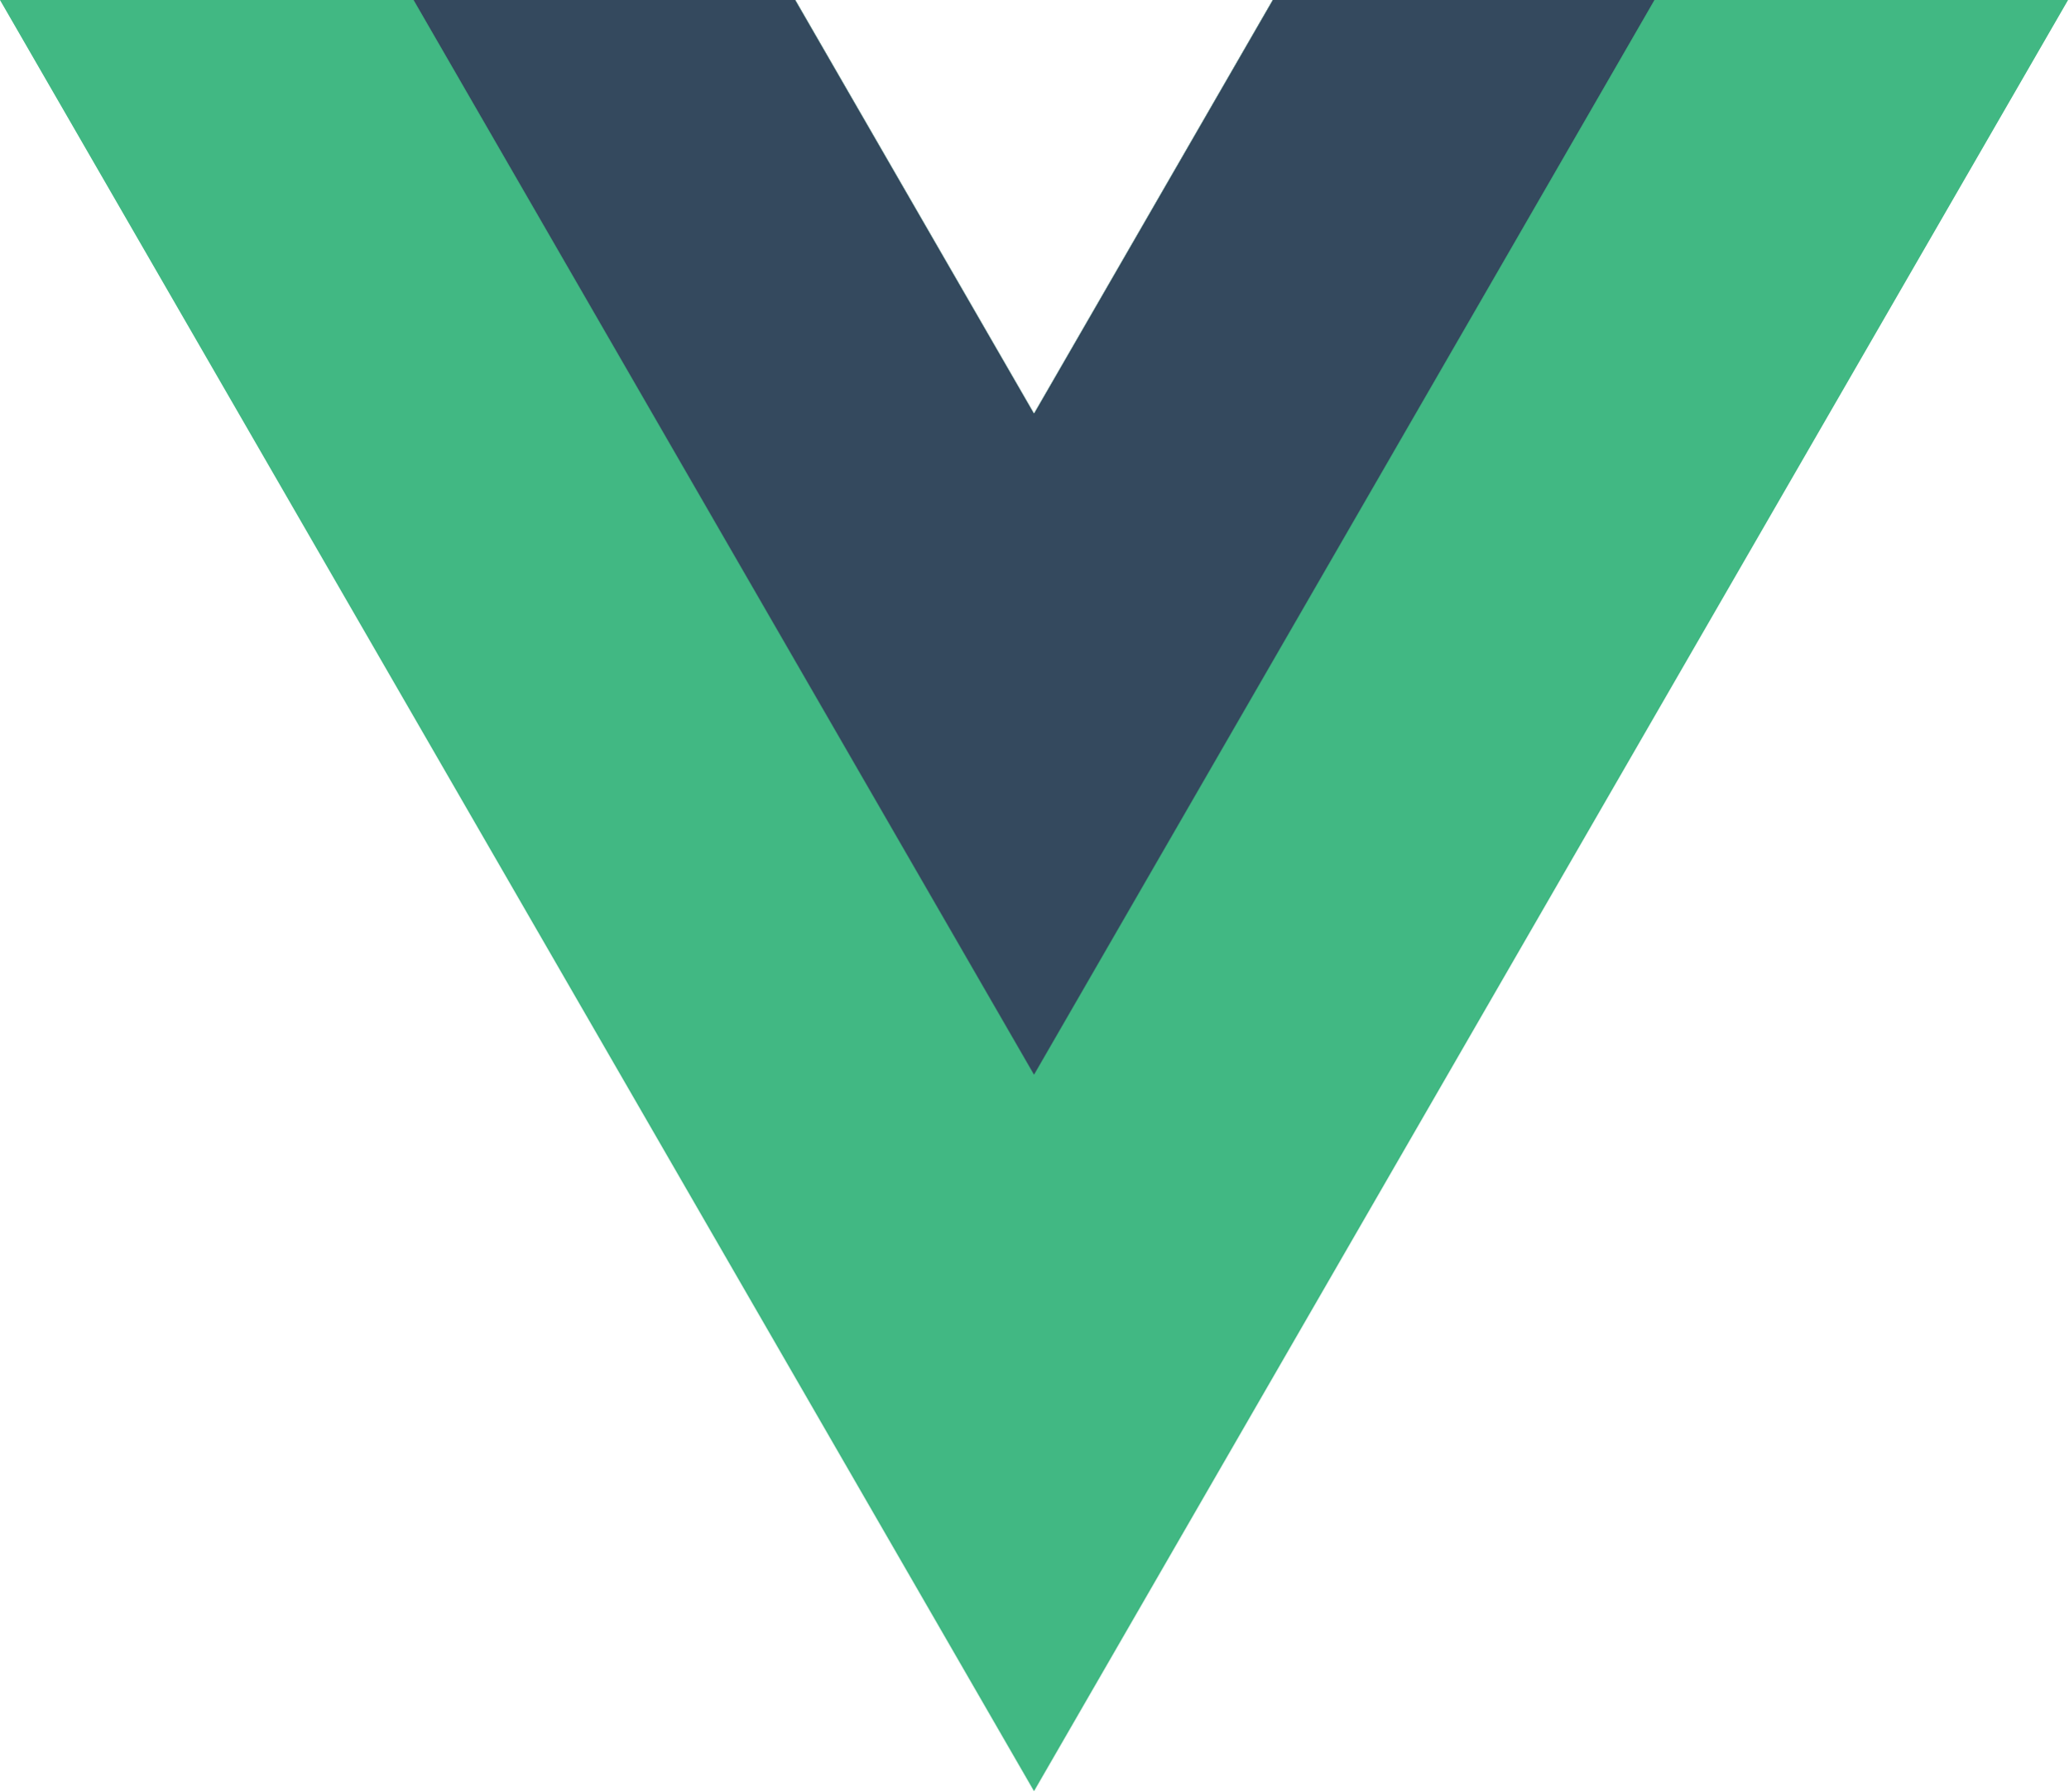
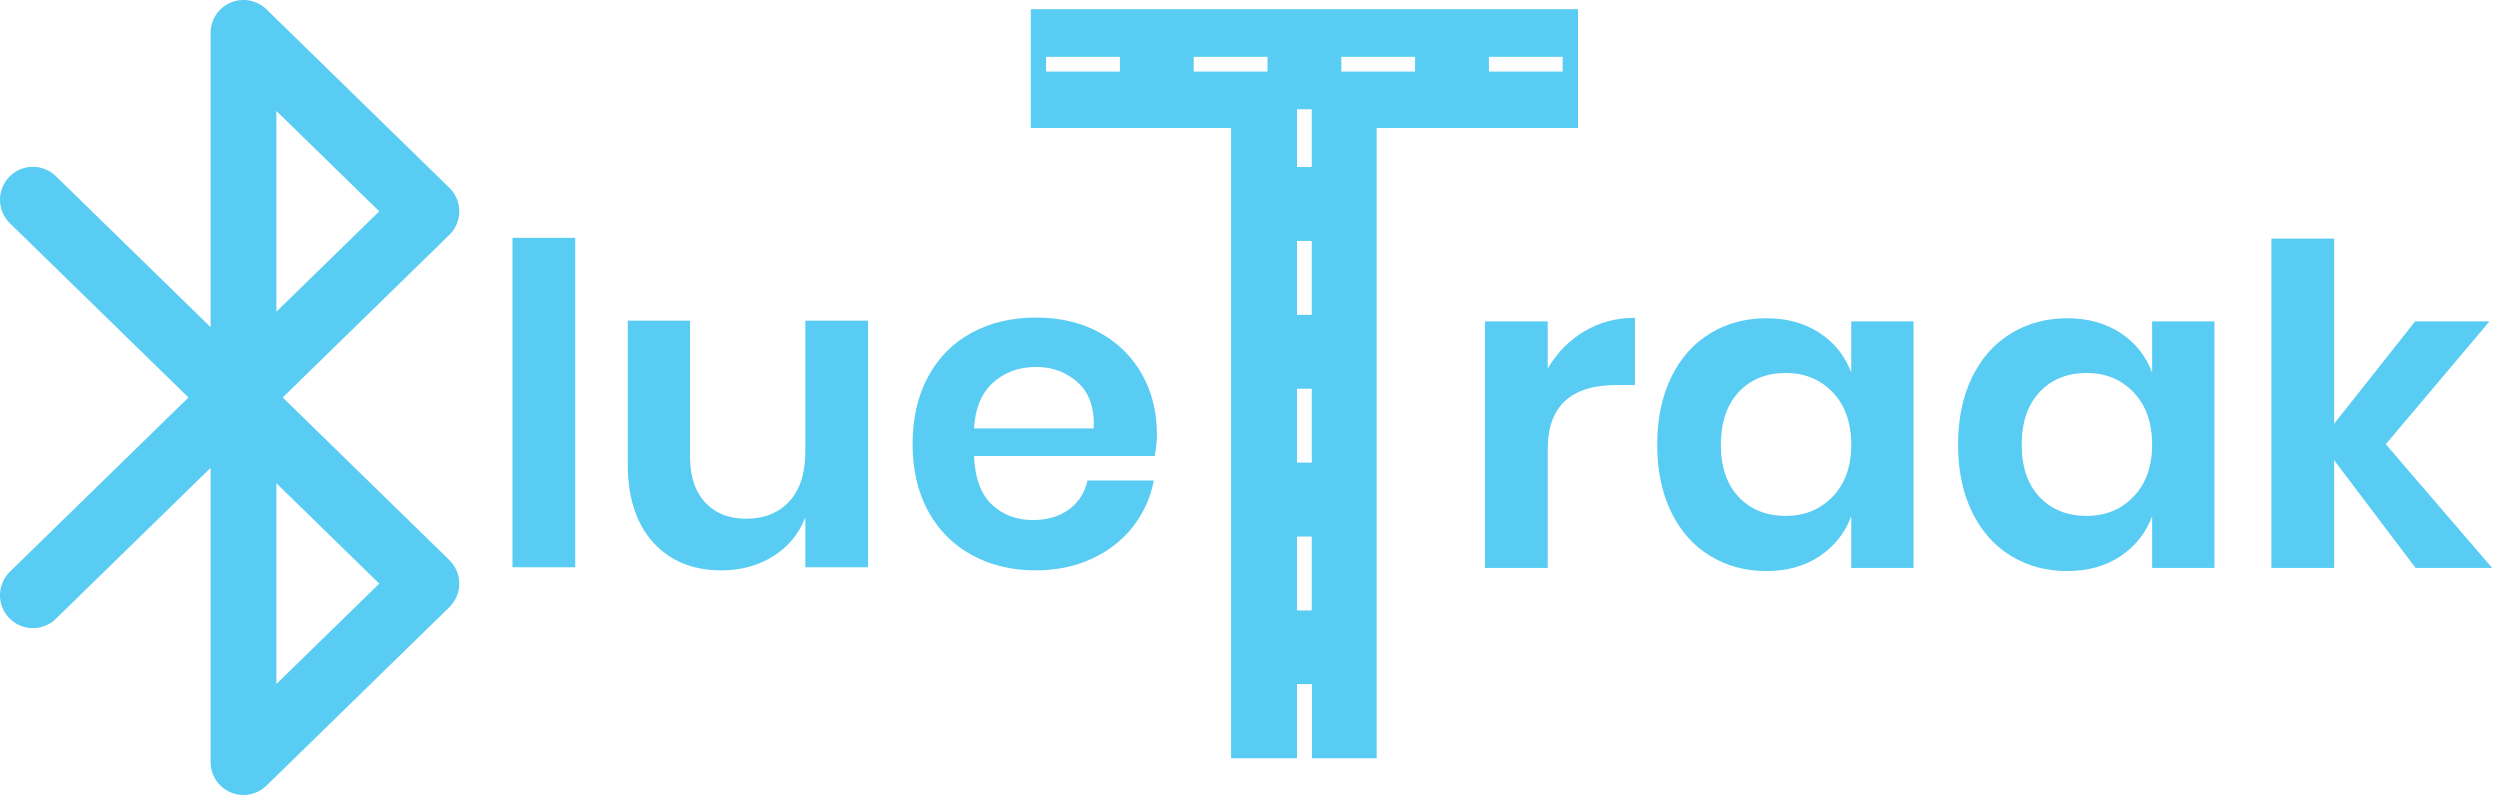
- <svg xmlns="http://www.w3.org/2000/svg" viewBox="0 0 261.76 226.69">
-   <path d="M161.096.001l-30.225 52.351L100.647.001H-.005l130.877 226.688L261.749.001z" fill="#41b883" />
-   <path d="M161.096.001l-30.225 52.351L100.647.001H52.346l78.526 136.01L209.398.001z" fill="#34495e" />
+ <svg xmlns="http://www.w3.org/2000/svg" width="239" height="76" viewBox="0 0 239 76" fill="none">
+   <path d="M147.962 35.234C148.841 33.731 150.004 32.546 151.451 31.681C152.898 30.816 154.514 30.383 156.301 30.383V36.808H154.557C150.16 36.808 147.962 38.851 147.962 42.935V54.296H141.963V30.724H147.962V35.234ZM168.853 30.426C170.839 30.426 172.541 30.894 173.959 31.83C175.377 32.766 176.384 34.028 176.98 35.617V30.724H182.937V54.296H176.98V49.36C176.384 50.949 175.377 52.218 173.959 53.168C172.541 54.118 170.839 54.593 168.853 54.593C166.868 54.593 165.081 54.111 163.492 53.147C161.904 52.182 160.663 50.785 159.769 48.956C158.876 47.126 158.429 44.978 158.429 42.51C158.429 40.042 158.876 37.893 159.769 36.064C160.663 34.234 161.904 32.837 163.492 31.873C165.081 30.908 166.868 30.426 168.853 30.426ZM170.725 35.66C168.853 35.66 167.35 36.269 166.215 37.489C165.081 38.709 164.513 40.382 164.513 42.51C164.513 44.637 165.081 46.304 166.215 47.509C167.35 48.715 168.853 49.318 170.725 49.318C172.541 49.318 174.037 48.701 175.214 47.467C176.391 46.233 176.98 44.581 176.98 42.51C176.98 40.411 176.391 38.744 175.214 37.51C174.037 36.276 172.541 35.66 170.725 35.66ZM197.616 30.426C199.602 30.426 201.304 30.894 202.722 31.83C204.14 32.766 205.147 34.028 205.743 35.617V30.724H211.7V54.296H205.743V49.36C205.147 50.949 204.14 52.218 202.722 53.168C201.304 54.118 199.602 54.593 197.616 54.593C195.63 54.593 193.843 54.111 192.255 53.147C190.666 52.182 189.425 50.785 188.532 48.956C187.638 47.126 187.192 44.978 187.192 42.51C187.192 40.042 187.638 37.893 188.532 36.064C189.425 34.234 190.666 32.837 192.255 31.873C193.843 30.908 195.63 30.426 197.616 30.426ZM199.488 35.66C197.616 35.66 196.113 36.269 194.978 37.489C193.843 38.709 193.276 40.382 193.276 42.51C193.276 44.637 193.843 46.304 194.978 47.509C196.113 48.715 197.616 49.318 199.488 49.318C201.304 49.318 202.8 48.701 203.977 47.467C205.154 46.233 205.743 44.581 205.743 42.51C205.743 40.411 205.154 38.744 203.977 37.51C202.8 36.276 201.304 35.66 199.488 35.66ZM230.932 54.296L223.145 43.999V54.296H217.146V22.81H223.145V40.51L230.889 30.724H237.995L228.081 42.467L238.25 54.296H230.932Z" fill="#58CCF2" />
+   <path d="M54.992 22.742V54.228H48.993V22.742H54.992ZM82.989 30.656V54.228H76.99V49.463C76.365 51.051 75.337 52.292 73.905 53.186C72.472 54.079 70.82 54.526 68.948 54.526C66.225 54.526 64.055 53.632 62.438 51.845C60.821 50.058 60.013 47.562 60.013 44.357V30.656H65.969V43.676C65.969 45.548 66.452 47.002 67.416 48.037C68.381 49.072 69.685 49.59 71.331 49.59C73.061 49.59 74.437 49.037 75.458 47.931C76.479 46.825 76.99 45.236 76.99 43.165V30.656H82.989ZM110.603 41.548C110.603 42.144 110.532 42.825 110.39 43.591H93.115C93.201 45.69 93.768 47.236 94.817 48.229C95.867 49.221 97.172 49.718 98.732 49.718C100.122 49.718 101.278 49.377 102.199 48.697C103.121 48.016 103.71 47.094 103.965 45.931H110.305C109.993 47.576 109.326 49.051 108.305 50.356C107.284 51.661 105.972 52.682 104.369 53.42C102.767 54.157 100.987 54.526 99.03 54.526C96.732 54.526 94.69 54.036 92.903 53.058C91.116 52.079 89.726 50.682 88.733 48.867C87.74 47.051 87.244 44.91 87.244 42.442C87.244 39.974 87.74 37.826 88.733 35.996C89.726 34.166 91.116 32.769 92.903 31.805C94.69 30.84 96.732 30.358 99.03 30.358C101.356 30.358 103.391 30.84 105.135 31.805C106.88 32.769 108.227 34.096 109.177 35.783C110.128 37.471 110.603 39.393 110.603 41.548ZM104.561 40.953C104.646 39.024 104.143 37.563 103.05 36.57C101.958 35.578 100.618 35.081 99.03 35.081C97.413 35.081 96.051 35.578 94.945 36.57C93.839 37.563 93.229 39.024 93.115 40.953H104.561Z" fill="#58CCF2" />
+   <path d="M149.395 5.433V6.844H142.339V5.433H149.395ZM150.857 0.877V12.237H131.61V72.488H125.406V65.423H123.995V72.488H117.692V12.237H98.544V0.877H150.857ZM135.284 5.433V6.844H128.228V5.433H135.284ZM121.173 5.433V6.844H114.117V5.433H121.173ZM107.062 5.433V6.844H100.006V5.433H107.062Z" fill="#58CCF2" />
+   <path d="M149.395 5.433V6.844H142.339V5.433H149.395ZM135.284 5.433V6.844H128.228V5.433H135.284ZM121.173 5.433V6.844H114.117V5.433H121.173ZM107.062 5.433V6.844H100.006V5.433H107.062ZM123.995 10.445V15.967H125.406V10.445H123.995ZM123.995 23.032H125.406V30.097H123.995V23.032ZM123.995 37.163H125.406V44.228H123.995V37.163ZM123.995 51.293H125.406V58.358H123.995V51.293ZM123.995 65.423H125.406V72.488H123.995V65.423Z" fill="#FEFEFE" />
+   <path d="M27.026 37.999L42.958 22.454C43.565 21.863 43.907 21.051 43.907 20.203C43.907 19.356 43.565 18.544 42.958 17.953L25.474 0.894C24.568 0.01 23.222 -0.244 22.056 0.246C20.891 0.738 20.133 1.879 20.133 3.144V31.275L5.341 16.843C4.098 15.63 2.107 15.655 0.894 16.898C-0.319 18.141 -0.295 20.132 0.949 21.345L18.019 38L0.949 54.654C-0.295 55.867 -0.319 57.858 0.894 59.102C2.107 60.345 4.098 60.369 5.341 59.156L20.133 44.725V72.855C20.133 74.12 20.891 75.262 22.056 75.753C22.451 75.919 22.865 76 23.277 76C24.082 76 24.874 75.69 25.474 75.106L42.958 58.047C43.565 57.455 43.907 56.643 43.907 55.796C43.907 54.949 43.565 54.137 42.958 53.545L27.026 37.999ZM26.423 10.606L36.259 20.203L26.423 29.8V10.606ZM26.423 65.392V46.198L36.259 55.795L26.423 65.392Z" fill="#58CCF2" />
</svg>
